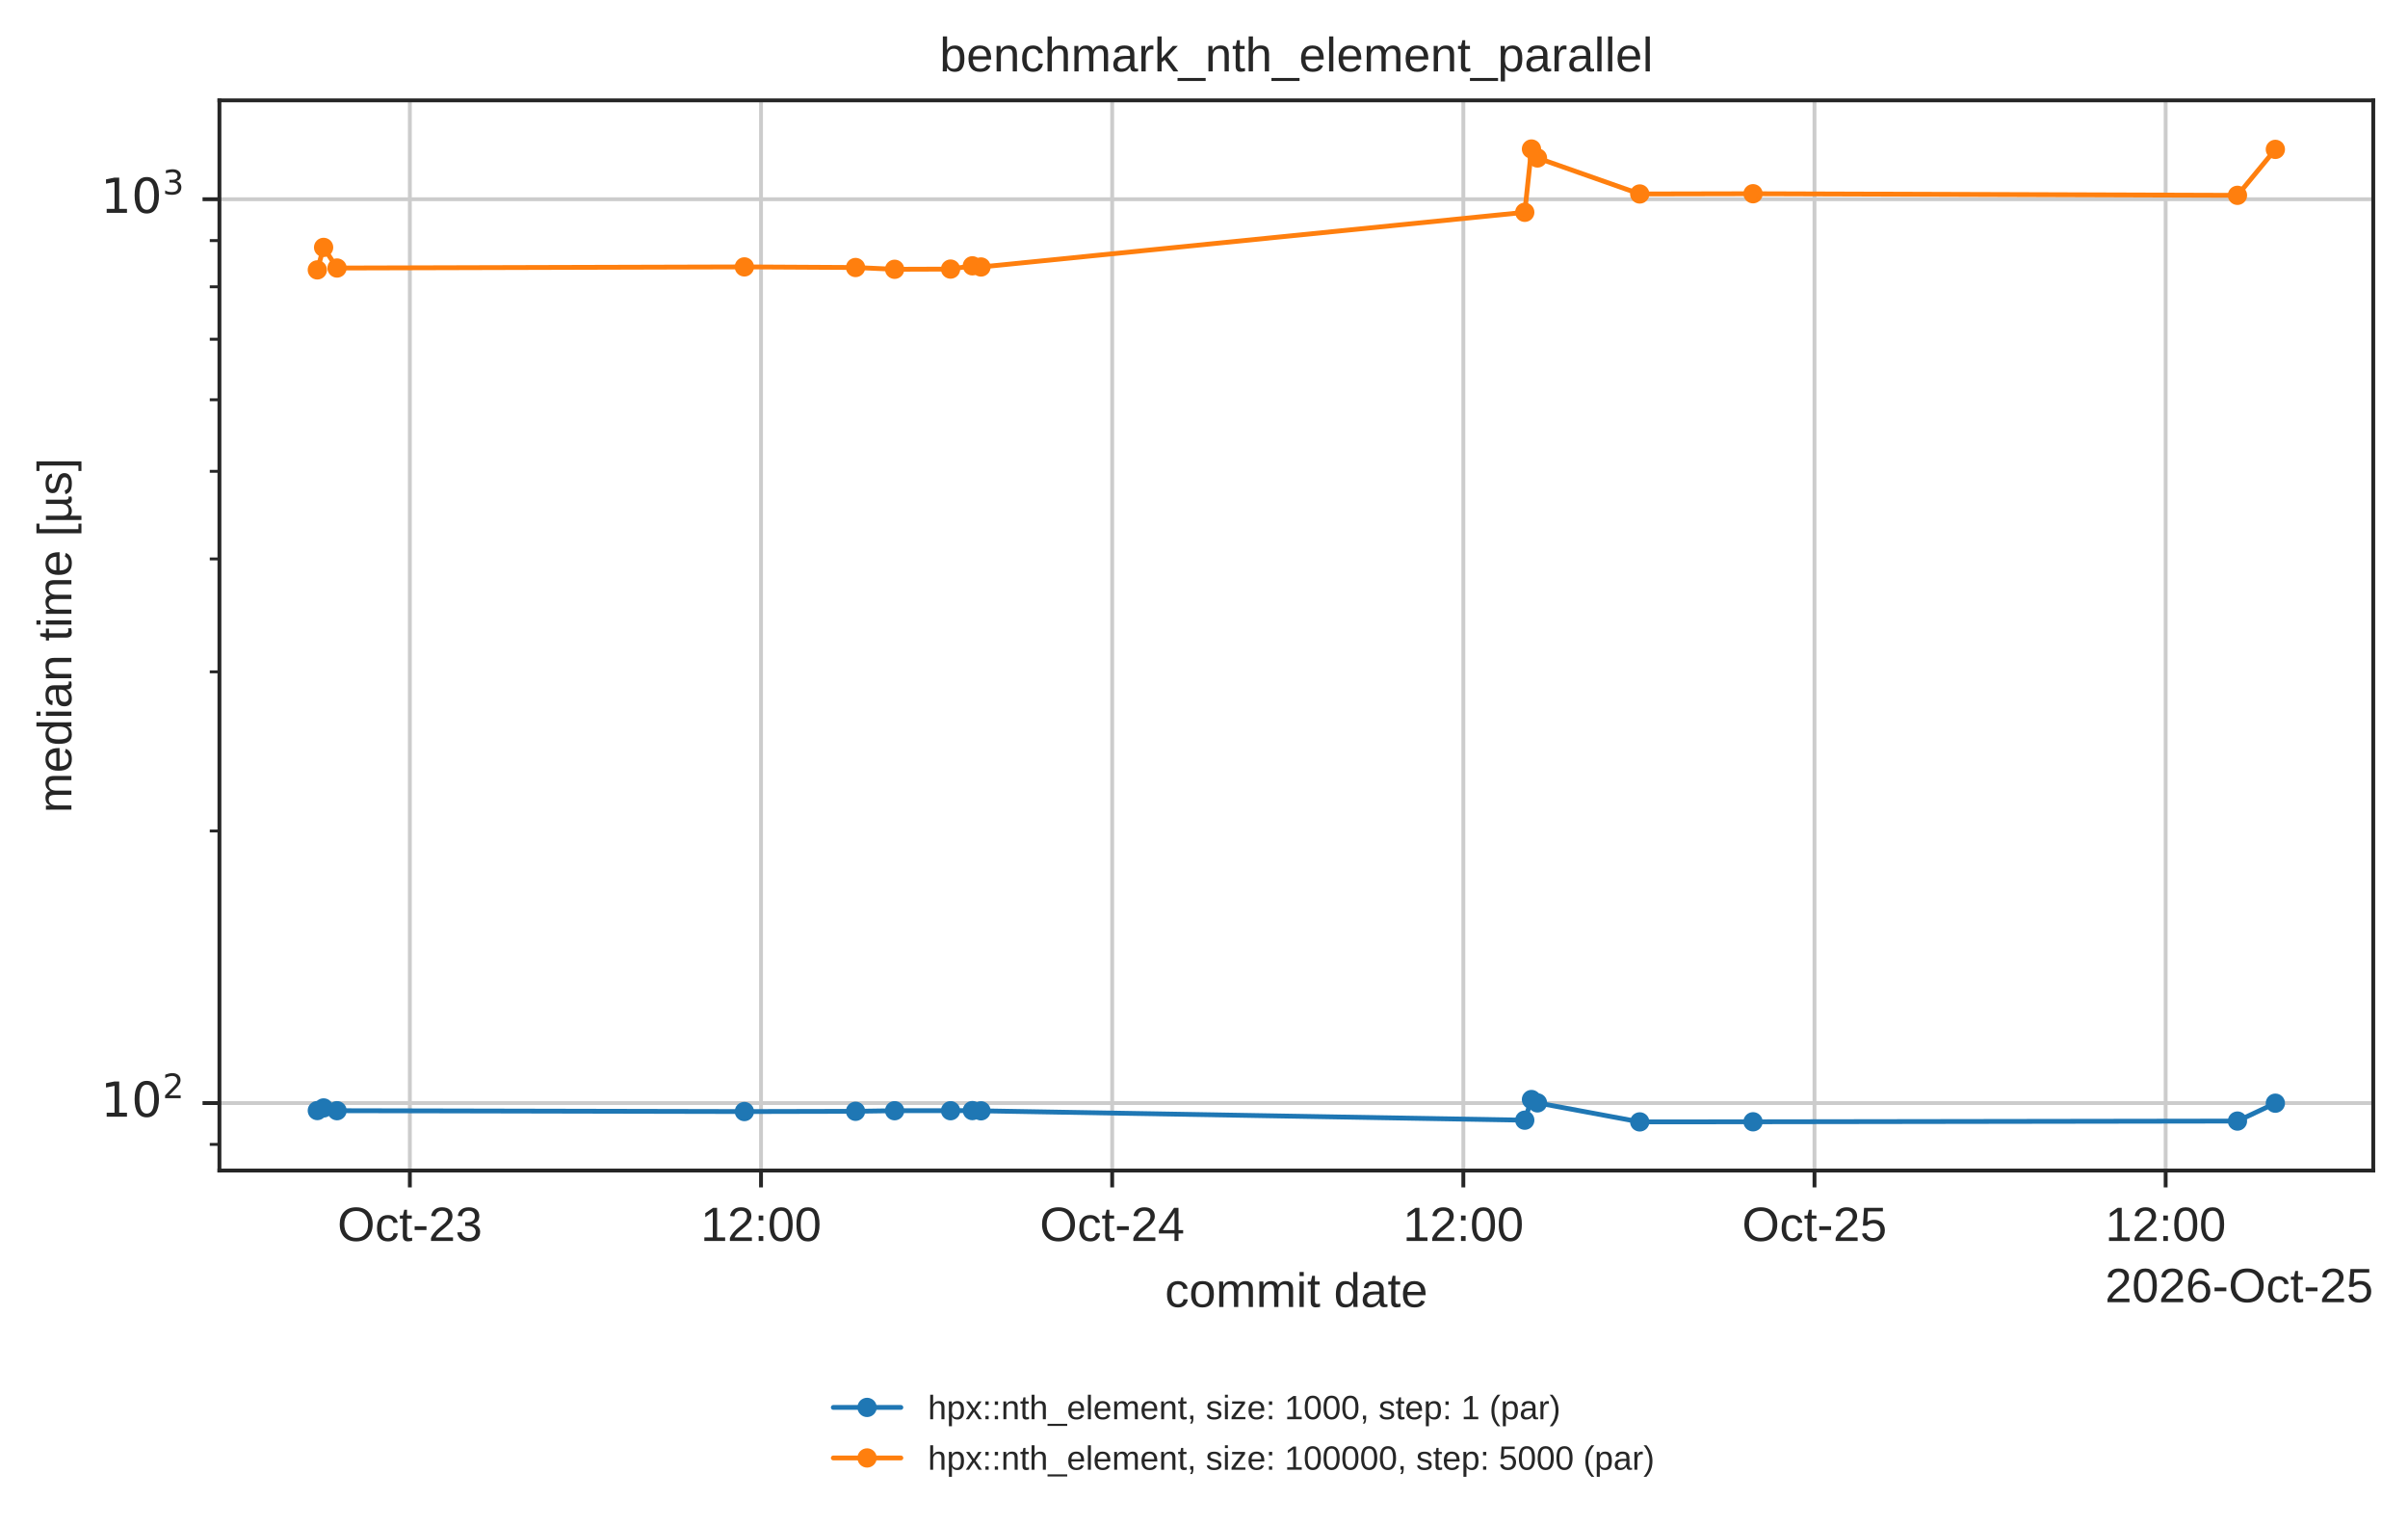
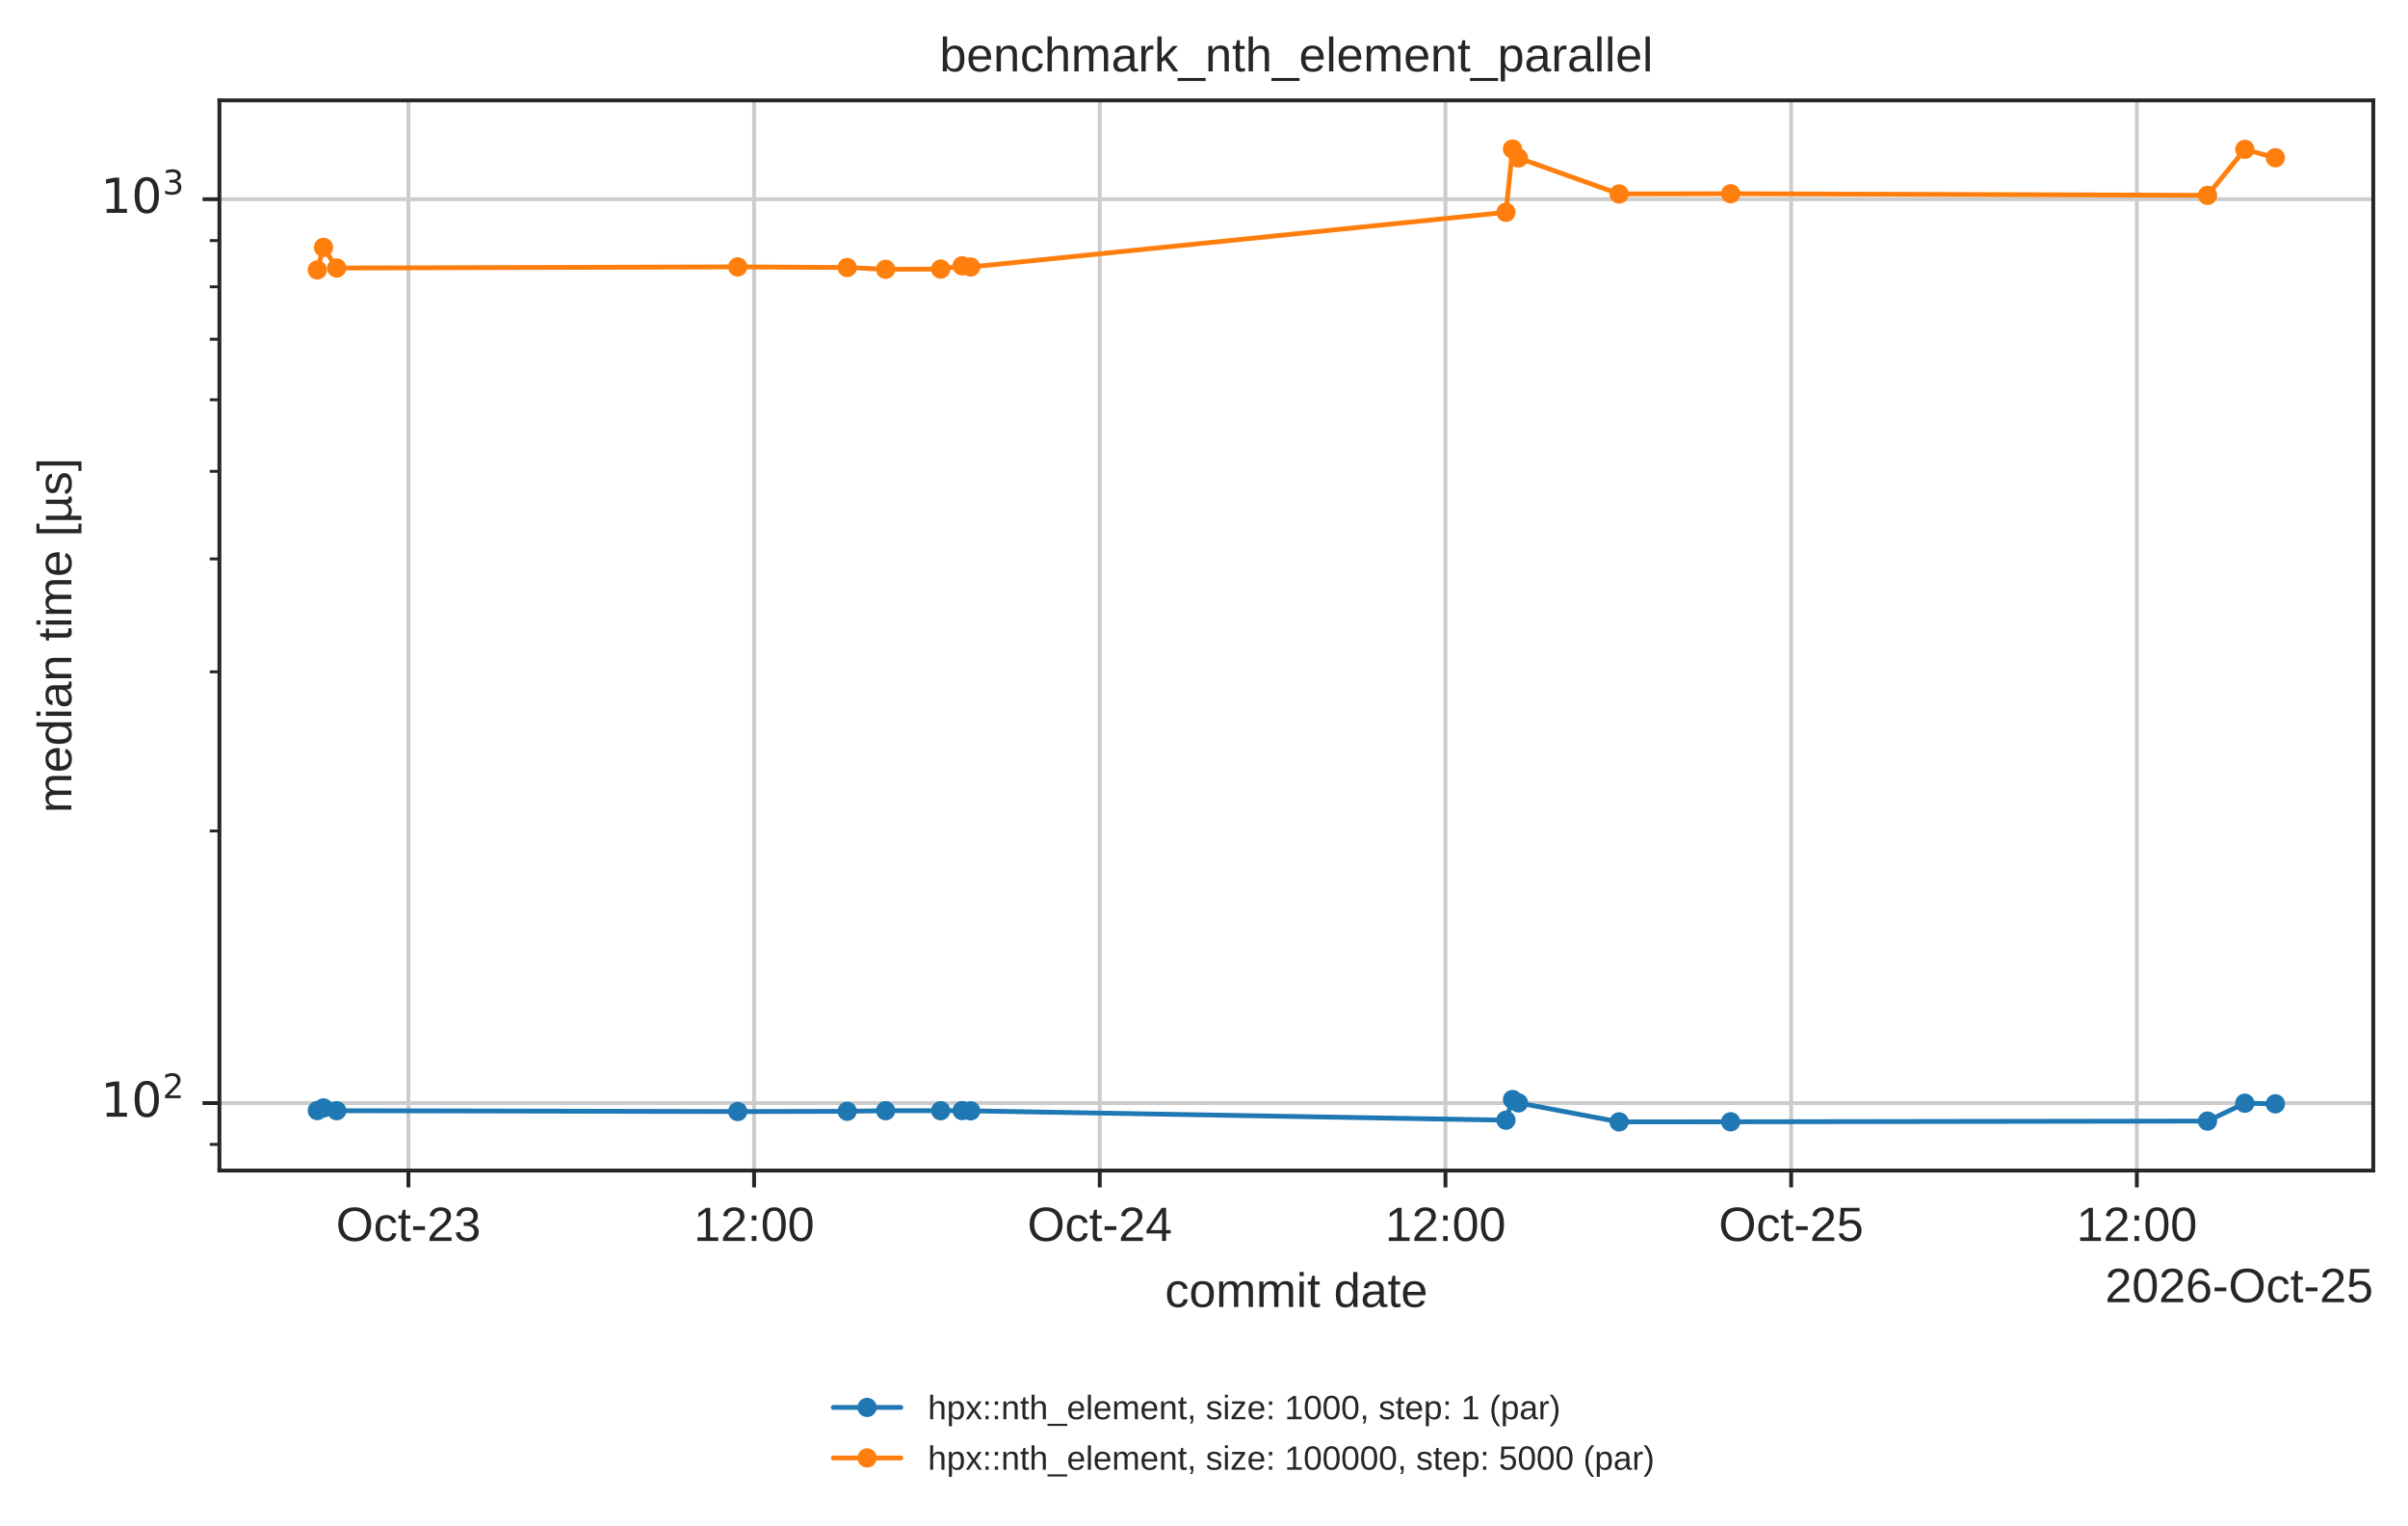
<svg xmlns="http://www.w3.org/2000/svg" xmlns:xlink="http://www.w3.org/1999/xlink" width="499.078pt" height="316.214pt" viewBox="0 0 499.078 316.214" version="1.1">
  <defs>
    <style type="text/css">*{stroke-linejoin: round; stroke-linecap: butt}</style>
  </defs>
  <g id="figure_1">
    <g id="patch_1">
      <path d="M 0 316.214  L 499.078 316.214  L 499.078 0  L 0 0  z " style="fill: #ffffff" />
    </g>
    <g id="axes_1">
      <g id="patch_2">
        <path d="M 45.478 242.558  L 491.878 242.558  L 491.878 20.798  L 45.478 20.798  z " style="fill: #ffffff" />
      </g>
      <g id="matplotlib.axis_1">
        <g id="xtick_1">
          <g id="line2d_1">
-             <path d="M 84.946 242.558  L 84.946 20.798  " clip-path="url(#p7afb7ed6cb)" style="fill: none; stroke: #cccccc; stroke-width: 0.8; stroke-linecap: round" />
+             <path d="M 84.647 242.558  L 84.647 20.798  " clip-path="url(#p7afb7ed6cb)" style="fill: none; stroke: #cccccc; stroke-width: 0.8; stroke-linecap: round" />
          </g>
          <g id="line2d_2">
            <defs>
              <path id="mdfc5214045" d="M 0 0  L 0 3.5  " style="stroke: #262626; stroke-width: 0.8" />
            </defs>
            <g>
-               <use xlink:href="#mdfc5214045" x="84.946" y="242.558" style="fill: #262626; stroke: #262626; stroke-width: 0.8" />
+               <use xlink:href="#mdfc5214045" x="84.647" y="242.558" style="fill: #262626; stroke: #262626; stroke-width: 0.8" />
            </g>
          </g>
          <g id="text_1">
-             <text style="fill: #262626; font: 10px 'Arial', 'DejaVu Sans', 'Liberation Sans', 'Bitstream Vera Sans', sans-serif; text-anchor: middle" x="84.946" y="257.157" transform="rotate(-0 84.94642 257.1569)">Oct-23</text>
+             <text style="fill: #262626; font: 10px 'Arial', 'DejaVu Sans', 'Liberation Sans', 'Bitstream Vera Sans', sans-serif; text-anchor: middle" x="84.647" y="257.157" transform="rotate(-0 84.64742 257.1569)">Oct-23</text>
          </g>
        </g>
        <g id="xtick_2">
          <g id="line2d_3">
-             <path d="M 157.727 242.558  L 157.727 20.798  " clip-path="url(#p7afb7ed6cb)" style="fill: none; stroke: #cccccc; stroke-width: 0.8; stroke-linecap: round" />
+             <path d="M 156.293 242.558  L 156.293 20.798  " clip-path="url(#p7afb7ed6cb)" style="fill: none; stroke: #cccccc; stroke-width: 0.8; stroke-linecap: round" />
          </g>
          <g id="line2d_4">
            <g>
-               <use xlink:href="#mdfc5214045" x="157.727" y="242.558" style="fill: #262626; stroke: #262626; stroke-width: 0.8" />
+               <use xlink:href="#mdfc5214045" x="156.293" y="242.558" style="fill: #262626; stroke: #262626; stroke-width: 0.8" />
            </g>
          </g>
          <g id="text_2">
-             <text style="fill: #262626; font: 10px 'Arial', 'DejaVu Sans', 'Liberation Sans', 'Bitstream Vera Sans', sans-serif; text-anchor: middle" x="157.727" y="257.157" transform="rotate(-0 157.7271 257.1569)">12:00</text>
+             <text style="fill: #262626; font: 10px 'Arial', 'DejaVu Sans', 'Liberation Sans', 'Bitstream Vera Sans', sans-serif; text-anchor: middle" x="156.293" y="257.157" transform="rotate(-0 156.2934 257.1569)">12:00</text>
          </g>
        </g>
        <g id="xtick_3">
          <g id="line2d_5">
-             <path d="M 230.508 242.558  L 230.508 20.798  " clip-path="url(#p7afb7ed6cb)" style="fill: none; stroke: #cccccc; stroke-width: 0.8; stroke-linecap: round" />
+             <path d="M 227.939 242.558  L 227.939 20.798  " clip-path="url(#p7afb7ed6cb)" style="fill: none; stroke: #cccccc; stroke-width: 0.8; stroke-linecap: round" />
          </g>
          <g id="line2d_6">
            <g>
-               <use xlink:href="#mdfc5214045" x="230.508" y="242.558" style="fill: #262626; stroke: #262626; stroke-width: 0.8" />
+               <use xlink:href="#mdfc5214045" x="227.939" y="242.558" style="fill: #262626; stroke: #262626; stroke-width: 0.8" />
            </g>
          </g>
          <g id="text_3">
-             <text style="fill: #262626; font: 10px 'Arial', 'DejaVu Sans', 'Liberation Sans', 'Bitstream Vera Sans', sans-serif; text-anchor: middle" x="230.508" y="257.157" transform="rotate(-0 230.5078 257.1569)">Oct-24</text>
+             <text style="fill: #262626; font: 10px 'Arial', 'DejaVu Sans', 'Liberation Sans', 'Bitstream Vera Sans', sans-serif; text-anchor: middle" x="227.939" y="257.157" transform="rotate(-0 227.9394 257.1569)">Oct-24</text>
          </g>
        </g>
        <g id="xtick_4">
          <g id="line2d_7">
-             <path d="M 303.289 242.558  L 303.289 20.798  " clip-path="url(#p7afb7ed6cb)" style="fill: none; stroke: #cccccc; stroke-width: 0.8; stroke-linecap: round" />
+             <path d="M 299.585 242.558  L 299.585 20.798  " clip-path="url(#p7afb7ed6cb)" style="fill: none; stroke: #cccccc; stroke-width: 0.8; stroke-linecap: round" />
          </g>
          <g id="line2d_8">
            <g>
-               <use xlink:href="#mdfc5214045" x="303.289" y="242.558" style="fill: #262626; stroke: #262626; stroke-width: 0.8" />
+               <use xlink:href="#mdfc5214045" x="299.585" y="242.558" style="fill: #262626; stroke: #262626; stroke-width: 0.8" />
            </g>
          </g>
          <g id="text_4">
-             <text style="fill: #262626; font: 10px 'Arial', 'DejaVu Sans', 'Liberation Sans', 'Bitstream Vera Sans', sans-serif; text-anchor: middle" x="303.289" y="257.157" transform="rotate(-0 303.2886 257.1569)">12:00</text>
+             <text style="fill: #262626; font: 10px 'Arial', 'DejaVu Sans', 'Liberation Sans', 'Bitstream Vera Sans', sans-serif; text-anchor: middle" x="299.585" y="257.157" transform="rotate(-0 299.5854 257.1569)">12:00</text>
          </g>
        </g>
        <g id="xtick_5">
          <g id="line2d_9">
-             <path d="M 376.069 242.558  L 376.069 20.798  " clip-path="url(#p7afb7ed6cb)" style="fill: none; stroke: #cccccc; stroke-width: 0.8; stroke-linecap: round" />
+             <path d="M 371.231 242.558  L 371.231 20.798  " clip-path="url(#p7afb7ed6cb)" style="fill: none; stroke: #cccccc; stroke-width: 0.8; stroke-linecap: round" />
          </g>
          <g id="line2d_10">
            <g>
-               <use xlink:href="#mdfc5214045" x="376.069" y="242.558" style="fill: #262626; stroke: #262626; stroke-width: 0.8" />
+               <use xlink:href="#mdfc5214045" x="371.231" y="242.558" style="fill: #262626; stroke: #262626; stroke-width: 0.8" />
            </g>
          </g>
          <g id="text_5">
-             <text style="fill: #262626; font: 10px 'Arial', 'DejaVu Sans', 'Liberation Sans', 'Bitstream Vera Sans', sans-serif; text-anchor: middle" x="376.069" y="257.157" transform="rotate(-0 376.0693 257.1569)">Oct-25</text>
+             <text style="fill: #262626; font: 10px 'Arial', 'DejaVu Sans', 'Liberation Sans', 'Bitstream Vera Sans', sans-serif; text-anchor: middle" x="371.231" y="257.157" transform="rotate(-0 371.2314 257.1569)">Oct-25</text>
          </g>
        </g>
        <g id="xtick_6">
          <g id="line2d_11">
-             <path d="M 448.85 242.558  L 448.85 20.798  " clip-path="url(#p7afb7ed6cb)" style="fill: none; stroke: #cccccc; stroke-width: 0.8; stroke-linecap: round" />
+             <path d="M 442.877 242.558  L 442.877 20.798  " clip-path="url(#p7afb7ed6cb)" style="fill: none; stroke: #cccccc; stroke-width: 0.8; stroke-linecap: round" />
          </g>
          <g id="line2d_12">
            <g>
-               <use xlink:href="#mdfc5214045" x="448.85" y="242.558" style="fill: #262626; stroke: #262626; stroke-width: 0.8" />
+               <use xlink:href="#mdfc5214045" x="442.877" y="242.558" style="fill: #262626; stroke: #262626; stroke-width: 0.8" />
            </g>
          </g>
          <g id="text_6">
-             <text style="fill: #262626; font: 10px 'Arial', 'DejaVu Sans', 'Liberation Sans', 'Bitstream Vera Sans', sans-serif; text-anchor: middle" x="448.85" y="257.157" transform="rotate(-0 448.85 257.1569)">12:00</text>
+             <text style="fill: #262626; font: 10px 'Arial', 'DejaVu Sans', 'Liberation Sans', 'Bitstream Vera Sans', sans-serif; text-anchor: middle" x="442.877" y="257.157" transform="rotate(-0 442.8774 257.1569)">12:00</text>
          </g>
        </g>
        <g id="text_7">
          <text style="fill: #262626; font: 10px 'Arial', 'DejaVu Sans', 'Liberation Sans', 'Bitstream Vera Sans', sans-serif; text-anchor: middle" x="268.678" y="270.835" transform="rotate(-0 268.6781 270.835)">commit date</text>
        </g>
        <g id="text_8">
          <text style="fill: #262626; font: 10px 'Arial', 'DejaVu Sans', 'Liberation Sans', 'Bitstream Vera Sans', sans-serif; text-anchor: end" x="491.878" y="269.835" transform="rotate(-0 491.8781 269.835)">2026-Oct-25</text>
        </g>
      </g>
      <g id="matplotlib.axis_2">
        <g id="ytick_1">
          <g id="line2d_13">
            <path d="M 45.478 228.575  L 491.878 228.575  " clip-path="url(#p7afb7ed6cb)" style="fill: none; stroke: #cccccc; stroke-width: 0.8; stroke-linecap: round" />
          </g>
          <g id="line2d_14">
            <defs>
              <path id="m414165cd4d" d="M 0 0  L -3.5 0  " style="stroke: #262626; stroke-width: 0.8" />
            </defs>
            <g>
              <use xlink:href="#m414165cd4d" x="45.478" y="228.575" style="fill: #262626; stroke: #262626; stroke-width: 0.8" />
            </g>
          </g>
          <g id="text_9">
            <g style="fill: #262626" transform="translate(20.87813 232.3741)">
              <text>
                <tspan style="font: 10px 'DejaVu Sans'" x="0 6.362" y="-0.977">10</tspan>
                <tspan style="font: 7px 'DejaVu Sans'" x="12.82" y="-4.805">2</tspan>
              </text>
            </g>
          </g>
        </g>
        <g id="ytick_2">
          <g id="line2d_15">
            <path d="M 45.478 41.285  L 491.878 41.285  " clip-path="url(#p7afb7ed6cb)" style="fill: none; stroke: #cccccc; stroke-width: 0.8; stroke-linecap: round" />
          </g>
          <g id="line2d_16">
            <g>
              <use xlink:href="#m414165cd4d" x="45.478" y="41.285" style="fill: #262626; stroke: #262626; stroke-width: 0.8" />
            </g>
          </g>
          <g id="text_10">
            <g style="fill: #262626" transform="translate(20.87813 45.08425)">
              <text>
                <tspan style="font: 10px 'DejaVu Sans'" x="0 6.362" y="-0.977">10</tspan>
                <tspan style="font: 7px 'DejaVu Sans'" x="12.82" y="-4.805">3</tspan>
              </text>
            </g>
          </g>
        </g>
        <g id="ytick_3">
          <g id="line2d_17">
            <defs>
              <path id="m2f13129b0c" d="M 0 0  L -2 0  " style="stroke: #262626; stroke-width: 0.6" />
            </defs>
            <g>
              <use xlink:href="#m2f13129b0c" x="45.478" y="237.145" style="fill: #262626; stroke: #262626; stroke-width: 0.6" />
            </g>
          </g>
        </g>
        <g id="ytick_4">
          <g id="line2d_18">
            <g>
              <use xlink:href="#m2f13129b0c" x="45.478" y="172.195" style="fill: #262626; stroke: #262626; stroke-width: 0.6" />
            </g>
          </g>
        </g>
        <g id="ytick_5">
          <g id="line2d_19">
            <g>
              <use xlink:href="#m2f13129b0c" x="45.478" y="139.215" style="fill: #262626; stroke: #262626; stroke-width: 0.6" />
            </g>
          </g>
        </g>
        <g id="ytick_6">
          <g id="line2d_20">
            <g>
              <use xlink:href="#m2f13129b0c" x="45.478" y="115.815" style="fill: #262626; stroke: #262626; stroke-width: 0.6" />
            </g>
          </g>
        </g>
        <g id="ytick_7">
          <g id="line2d_21">
            <g>
              <use xlink:href="#m2f13129b0c" x="45.478" y="97.665" style="fill: #262626; stroke: #262626; stroke-width: 0.6" />
            </g>
          </g>
        </g>
        <g id="ytick_8">
          <g id="line2d_22">
            <g>
              <use xlink:href="#m2f13129b0c" x="45.478" y="82.835" style="fill: #262626; stroke: #262626; stroke-width: 0.6" />
            </g>
          </g>
        </g>
        <g id="ytick_9">
          <g id="line2d_23">
            <g>
              <use xlink:href="#m2f13129b0c" x="45.478" y="70.297" style="fill: #262626; stroke: #262626; stroke-width: 0.6" />
            </g>
          </g>
        </g>
        <g id="ytick_10">
          <g id="line2d_24">
            <g>
              <use xlink:href="#m2f13129b0c" x="45.478" y="59.435" style="fill: #262626; stroke: #262626; stroke-width: 0.6" />
            </g>
          </g>
        </g>
        <g id="ytick_11">
          <g id="line2d_25">
            <g>
              <use xlink:href="#m2f13129b0c" x="45.478" y="49.855" style="fill: #262626; stroke: #262626; stroke-width: 0.6" />
            </g>
          </g>
        </g>
        <g id="text_11">
          <text style="fill: #262626; font: 10px 'Arial', 'DejaVu Sans', 'Liberation Sans', 'Bitstream Vera Sans', sans-serif; text-anchor: middle" x="14.798" y="131.678" transform="rotate(-90 14.79844 131.6784)">median time [µs]</text>
        </g>
      </g>
      <g id="line2d_26">
-         <path d="M 65.769 230.129  L 67.07 229.585  L 69.853 230.156  L 154.28 230.333  L 177.324 230.281  L 185.421 230.16  L 197.014 230.159  L 201.53 230.132  L 203.32 230.182  L 316.02 232.123  L 317.41 227.843  L 318.655 228.537  L 339.849 232.478  L 363.331 232.456  L 463.733 232.307  L 471.587 228.603  " clip-path="url(#p7afb7ed6cb)" style="fill: none; stroke: #1f77b4; stroke-linecap: round" />
+         <path d="M 65.769 230.129  L 67.049 229.585  L 69.789 230.156  L 152.9 230.333  L 175.585 230.281  L 183.555 230.16  L 194.967 230.159  L 199.414 230.132  L 201.175 230.182  L 312.118 232.123  L 313.487 227.843  L 314.712 228.537  L 335.576 232.478  L 358.692 232.456  L 457.528 232.307  L 465.26 228.603  L 471.587 228.733  " clip-path="url(#p7afb7ed6cb)" style="fill: none; stroke: #1f77b4; stroke-linecap: round" />
        <defs>
          <path id="m20e5526daa" d="M 0 1.5  C 0.398 1.5 0.779 1.342 1.061 1.061  C 1.342 0.779 1.5 0.398 1.5 0  C 1.5 -0.398 1.342 -0.779 1.061 -1.061  C 0.779 -1.342 0.398 -1.5 0 -1.5  C -0.398 -1.5 -0.779 -1.342 -1.061 -1.061  C -1.342 -0.779 -1.5 -0.398 -1.5 0  C -1.5 0.398 -1.342 0.779 -1.061 1.061  C -0.779 1.342 -0.398 1.5 0 1.5  z " style="stroke: #1f77b4" />
        </defs>
        <g clip-path="url(#p7afb7ed6cb)">
          <use xlink:href="#m20e5526daa" x="65.769" y="230.129" style="fill: #1f77b4; stroke: #1f77b4" />
-           <use xlink:href="#m20e5526daa" x="67.07" y="229.585" style="fill: #1f77b4; stroke: #1f77b4" />
-           <use xlink:href="#m20e5526daa" x="69.853" y="230.156" style="fill: #1f77b4; stroke: #1f77b4" />
-           <use xlink:href="#m20e5526daa" x="154.28" y="230.333" style="fill: #1f77b4; stroke: #1f77b4" />
-           <use xlink:href="#m20e5526daa" x="177.324" y="230.281" style="fill: #1f77b4; stroke: #1f77b4" />
-           <use xlink:href="#m20e5526daa" x="185.421" y="230.16" style="fill: #1f77b4; stroke: #1f77b4" />
-           <use xlink:href="#m20e5526daa" x="197.014" y="230.159" style="fill: #1f77b4; stroke: #1f77b4" />
-           <use xlink:href="#m20e5526daa" x="201.53" y="230.132" style="fill: #1f77b4; stroke: #1f77b4" />
-           <use xlink:href="#m20e5526daa" x="203.32" y="230.182" style="fill: #1f77b4; stroke: #1f77b4" />
-           <use xlink:href="#m20e5526daa" x="316.02" y="232.123" style="fill: #1f77b4; stroke: #1f77b4" />
-           <use xlink:href="#m20e5526daa" x="317.41" y="227.843" style="fill: #1f77b4; stroke: #1f77b4" />
-           <use xlink:href="#m20e5526daa" x="318.655" y="228.537" style="fill: #1f77b4; stroke: #1f77b4" />
-           <use xlink:href="#m20e5526daa" x="339.849" y="232.478" style="fill: #1f77b4; stroke: #1f77b4" />
-           <use xlink:href="#m20e5526daa" x="363.331" y="232.456" style="fill: #1f77b4; stroke: #1f77b4" />
-           <use xlink:href="#m20e5526daa" x="463.733" y="232.307" style="fill: #1f77b4; stroke: #1f77b4" />
-           <use xlink:href="#m20e5526daa" x="471.587" y="228.603" style="fill: #1f77b4; stroke: #1f77b4" />
+           <use xlink:href="#m20e5526daa" x="67.049" y="229.585" style="fill: #1f77b4; stroke: #1f77b4" />
+           <use xlink:href="#m20e5526daa" x="69.789" y="230.156" style="fill: #1f77b4; stroke: #1f77b4" />
+           <use xlink:href="#m20e5526daa" x="152.9" y="230.333" style="fill: #1f77b4; stroke: #1f77b4" />
+           <use xlink:href="#m20e5526daa" x="175.585" y="230.281" style="fill: #1f77b4; stroke: #1f77b4" />
+           <use xlink:href="#m20e5526daa" x="183.555" y="230.16" style="fill: #1f77b4; stroke: #1f77b4" />
+           <use xlink:href="#m20e5526daa" x="194.967" y="230.159" style="fill: #1f77b4; stroke: #1f77b4" />
+           <use xlink:href="#m20e5526daa" x="199.414" y="230.132" style="fill: #1f77b4; stroke: #1f77b4" />
+           <use xlink:href="#m20e5526daa" x="201.175" y="230.182" style="fill: #1f77b4; stroke: #1f77b4" />
+           <use xlink:href="#m20e5526daa" x="312.118" y="232.123" style="fill: #1f77b4; stroke: #1f77b4" />
+           <use xlink:href="#m20e5526daa" x="313.487" y="227.843" style="fill: #1f77b4; stroke: #1f77b4" />
+           <use xlink:href="#m20e5526daa" x="314.712" y="228.537" style="fill: #1f77b4; stroke: #1f77b4" />
+           <use xlink:href="#m20e5526daa" x="335.576" y="232.478" style="fill: #1f77b4; stroke: #1f77b4" />
+           <use xlink:href="#m20e5526daa" x="358.692" y="232.456" style="fill: #1f77b4; stroke: #1f77b4" />
+           <use xlink:href="#m20e5526daa" x="457.528" y="232.307" style="fill: #1f77b4; stroke: #1f77b4" />
+           <use xlink:href="#m20e5526daa" x="465.26" y="228.603" style="fill: #1f77b4; stroke: #1f77b4" />
+           <use xlink:href="#m20e5526daa" x="471.587" y="228.733" style="fill: #1f77b4; stroke: #1f77b4" />
        </g>
      </g>
      <g id="line2d_27">
-         <path d="M 65.769 55.927  L 67.07 51.267  L 69.853 55.54  L 154.28 55.306  L 177.324 55.432  L 185.421 55.801  L 197.014 55.76  L 201.53 55.084  L 203.32 55.323  L 316.02 43.994  L 317.41 30.878  L 318.655 32.734  L 339.849 40.194  L 363.331 40.144  L 463.733 40.476  L 471.587 30.953  " clip-path="url(#p7afb7ed6cb)" style="fill: none; stroke: #ff7f0e; stroke-linecap: round" />
+         <path d="M 65.769 55.927  L 67.049 51.267  L 69.789 55.54  L 152.9 55.306  L 175.585 55.432  L 183.555 55.801  L 194.967 55.76  L 199.414 55.084  L 201.175 55.323  L 312.118 43.994  L 313.487 30.878  L 314.712 32.734  L 335.576 40.194  L 358.692 40.144  L 457.528 40.476  L 465.26 30.953  L 471.587 32.69  " clip-path="url(#p7afb7ed6cb)" style="fill: none; stroke: #ff7f0e; stroke-linecap: round" />
        <defs>
          <path id="m8123a8acb4" d="M 0 1.5  C 0.398 1.5 0.779 1.342 1.061 1.061  C 1.342 0.779 1.5 0.398 1.5 0  C 1.5 -0.398 1.342 -0.779 1.061 -1.061  C 0.779 -1.342 0.398 -1.5 0 -1.5  C -0.398 -1.5 -0.779 -1.342 -1.061 -1.061  C -1.342 -0.779 -1.5 -0.398 -1.5 0  C -1.5 0.398 -1.342 0.779 -1.061 1.061  C -0.779 1.342 -0.398 1.5 0 1.5  z " style="stroke: #ff7f0e" />
        </defs>
        <g clip-path="url(#p7afb7ed6cb)">
          <use xlink:href="#m8123a8acb4" x="65.769" y="55.927" style="fill: #ff7f0e; stroke: #ff7f0e" />
-           <use xlink:href="#m8123a8acb4" x="67.07" y="51.267" style="fill: #ff7f0e; stroke: #ff7f0e" />
-           <use xlink:href="#m8123a8acb4" x="69.853" y="55.54" style="fill: #ff7f0e; stroke: #ff7f0e" />
-           <use xlink:href="#m8123a8acb4" x="154.28" y="55.306" style="fill: #ff7f0e; stroke: #ff7f0e" />
-           <use xlink:href="#m8123a8acb4" x="177.324" y="55.432" style="fill: #ff7f0e; stroke: #ff7f0e" />
-           <use xlink:href="#m8123a8acb4" x="185.421" y="55.801" style="fill: #ff7f0e; stroke: #ff7f0e" />
-           <use xlink:href="#m8123a8acb4" x="197.014" y="55.76" style="fill: #ff7f0e; stroke: #ff7f0e" />
-           <use xlink:href="#m8123a8acb4" x="201.53" y="55.084" style="fill: #ff7f0e; stroke: #ff7f0e" />
-           <use xlink:href="#m8123a8acb4" x="203.32" y="55.323" style="fill: #ff7f0e; stroke: #ff7f0e" />
-           <use xlink:href="#m8123a8acb4" x="316.02" y="43.994" style="fill: #ff7f0e; stroke: #ff7f0e" />
-           <use xlink:href="#m8123a8acb4" x="317.41" y="30.878" style="fill: #ff7f0e; stroke: #ff7f0e" />
-           <use xlink:href="#m8123a8acb4" x="318.655" y="32.734" style="fill: #ff7f0e; stroke: #ff7f0e" />
-           <use xlink:href="#m8123a8acb4" x="339.849" y="40.194" style="fill: #ff7f0e; stroke: #ff7f0e" />
-           <use xlink:href="#m8123a8acb4" x="363.331" y="40.144" style="fill: #ff7f0e; stroke: #ff7f0e" />
-           <use xlink:href="#m8123a8acb4" x="463.733" y="40.476" style="fill: #ff7f0e; stroke: #ff7f0e" />
-           <use xlink:href="#m8123a8acb4" x="471.587" y="30.953" style="fill: #ff7f0e; stroke: #ff7f0e" />
+           <use xlink:href="#m8123a8acb4" x="67.049" y="51.267" style="fill: #ff7f0e; stroke: #ff7f0e" />
+           <use xlink:href="#m8123a8acb4" x="69.789" y="55.54" style="fill: #ff7f0e; stroke: #ff7f0e" />
+           <use xlink:href="#m8123a8acb4" x="152.9" y="55.306" style="fill: #ff7f0e; stroke: #ff7f0e" />
+           <use xlink:href="#m8123a8acb4" x="175.585" y="55.432" style="fill: #ff7f0e; stroke: #ff7f0e" />
+           <use xlink:href="#m8123a8acb4" x="183.555" y="55.801" style="fill: #ff7f0e; stroke: #ff7f0e" />
+           <use xlink:href="#m8123a8acb4" x="194.967" y="55.76" style="fill: #ff7f0e; stroke: #ff7f0e" />
+           <use xlink:href="#m8123a8acb4" x="199.414" y="55.084" style="fill: #ff7f0e; stroke: #ff7f0e" />
+           <use xlink:href="#m8123a8acb4" x="201.175" y="55.323" style="fill: #ff7f0e; stroke: #ff7f0e" />
+           <use xlink:href="#m8123a8acb4" x="312.118" y="43.994" style="fill: #ff7f0e; stroke: #ff7f0e" />
+           <use xlink:href="#m8123a8acb4" x="313.487" y="30.878" style="fill: #ff7f0e; stroke: #ff7f0e" />
+           <use xlink:href="#m8123a8acb4" x="314.712" y="32.734" style="fill: #ff7f0e; stroke: #ff7f0e" />
+           <use xlink:href="#m8123a8acb4" x="335.576" y="40.194" style="fill: #ff7f0e; stroke: #ff7f0e" />
+           <use xlink:href="#m8123a8acb4" x="358.692" y="40.144" style="fill: #ff7f0e; stroke: #ff7f0e" />
+           <use xlink:href="#m8123a8acb4" x="457.528" y="40.476" style="fill: #ff7f0e; stroke: #ff7f0e" />
+           <use xlink:href="#m8123a8acb4" x="465.26" y="30.953" style="fill: #ff7f0e; stroke: #ff7f0e" />
+           <use xlink:href="#m8123a8acb4" x="471.587" y="32.69" style="fill: #ff7f0e; stroke: #ff7f0e" />
        </g>
      </g>
      <g id="patch_3">
        <path d="M 45.478 242.558  L 45.478 20.798  " style="fill: none; stroke: #262626; stroke-width: 0.8; stroke-linejoin: miter; stroke-linecap: square" />
      </g>
      <g id="patch_4">
        <path d="M 491.878 242.558  L 491.878 20.798  " style="fill: none; stroke: #262626; stroke-width: 0.8; stroke-linejoin: miter; stroke-linecap: square" />
      </g>
      <g id="patch_5">
        <path d="M 45.478 242.558  L 491.878 242.558  " style="fill: none; stroke: #262626; stroke-width: 0.8; stroke-linejoin: miter; stroke-linecap: square" />
      </g>
      <g id="patch_6">
        <path d="M 45.478 20.798  L 491.878 20.798  " style="fill: none; stroke: #262626; stroke-width: 0.8; stroke-linejoin: miter; stroke-linecap: square" />
      </g>
      <g id="text_12">
        <text style="fill: #262626; font: 10px 'Arial', 'DejaVu Sans', 'Liberation Sans', 'Bitstream Vera Sans', sans-serif; text-anchor: middle" x="268.678" y="14.798" transform="rotate(-0 268.6781 14.79844)">benchmark_nth_element_parallel</text>
      </g>
      <g id="legend_1">
        <g id="line2d_28">
          <path d="M 172.71 291.644  L 179.71 291.644  L 186.71 291.644  " style="fill: none; stroke: #1f77b4; stroke-linecap: round" />
          <g>
            <use xlink:href="#m20e5526daa" x="179.71" y="291.644" style="fill: #1f77b4; stroke: #1f77b4" />
          </g>
        </g>
        <g id="text_13">
          <text style="fill: #262626; font: 7px 'Arial', 'DejaVu Sans', 'Liberation Sans', 'Bitstream Vera Sans', sans-serif; text-anchor: start" x="192.31" y="294.094" transform="rotate(-0 192.3103 294.0941)">hpx::nth_element, size: 1000, step: 1 (par)</text>
        </g>
        <g id="line2d_29">
          <path d="M 172.71 302.114  L 179.71 302.114  L 186.71 302.114  " style="fill: none; stroke: #ff7f0e; stroke-linecap: round" />
          <g>
            <use xlink:href="#m8123a8acb4" x="179.71" y="302.114" style="fill: #ff7f0e; stroke: #ff7f0e" />
          </g>
        </g>
        <g id="text_14">
          <text style="fill: #262626; font: 7px 'Arial', 'DejaVu Sans', 'Liberation Sans', 'Bitstream Vera Sans', sans-serif; text-anchor: start" x="192.31" y="304.564" transform="rotate(-0 192.3103 304.5635)">hpx::nth_element, size: 100000, step: 5000 (par)</text>
        </g>
      </g>
    </g>
  </g>
  <defs>
    <clipPath id="p7afb7ed6cb">
      <rect x="45.478" y="20.798" width="446.4" height="221.76" />
    </clipPath>
  </defs>
</svg>
